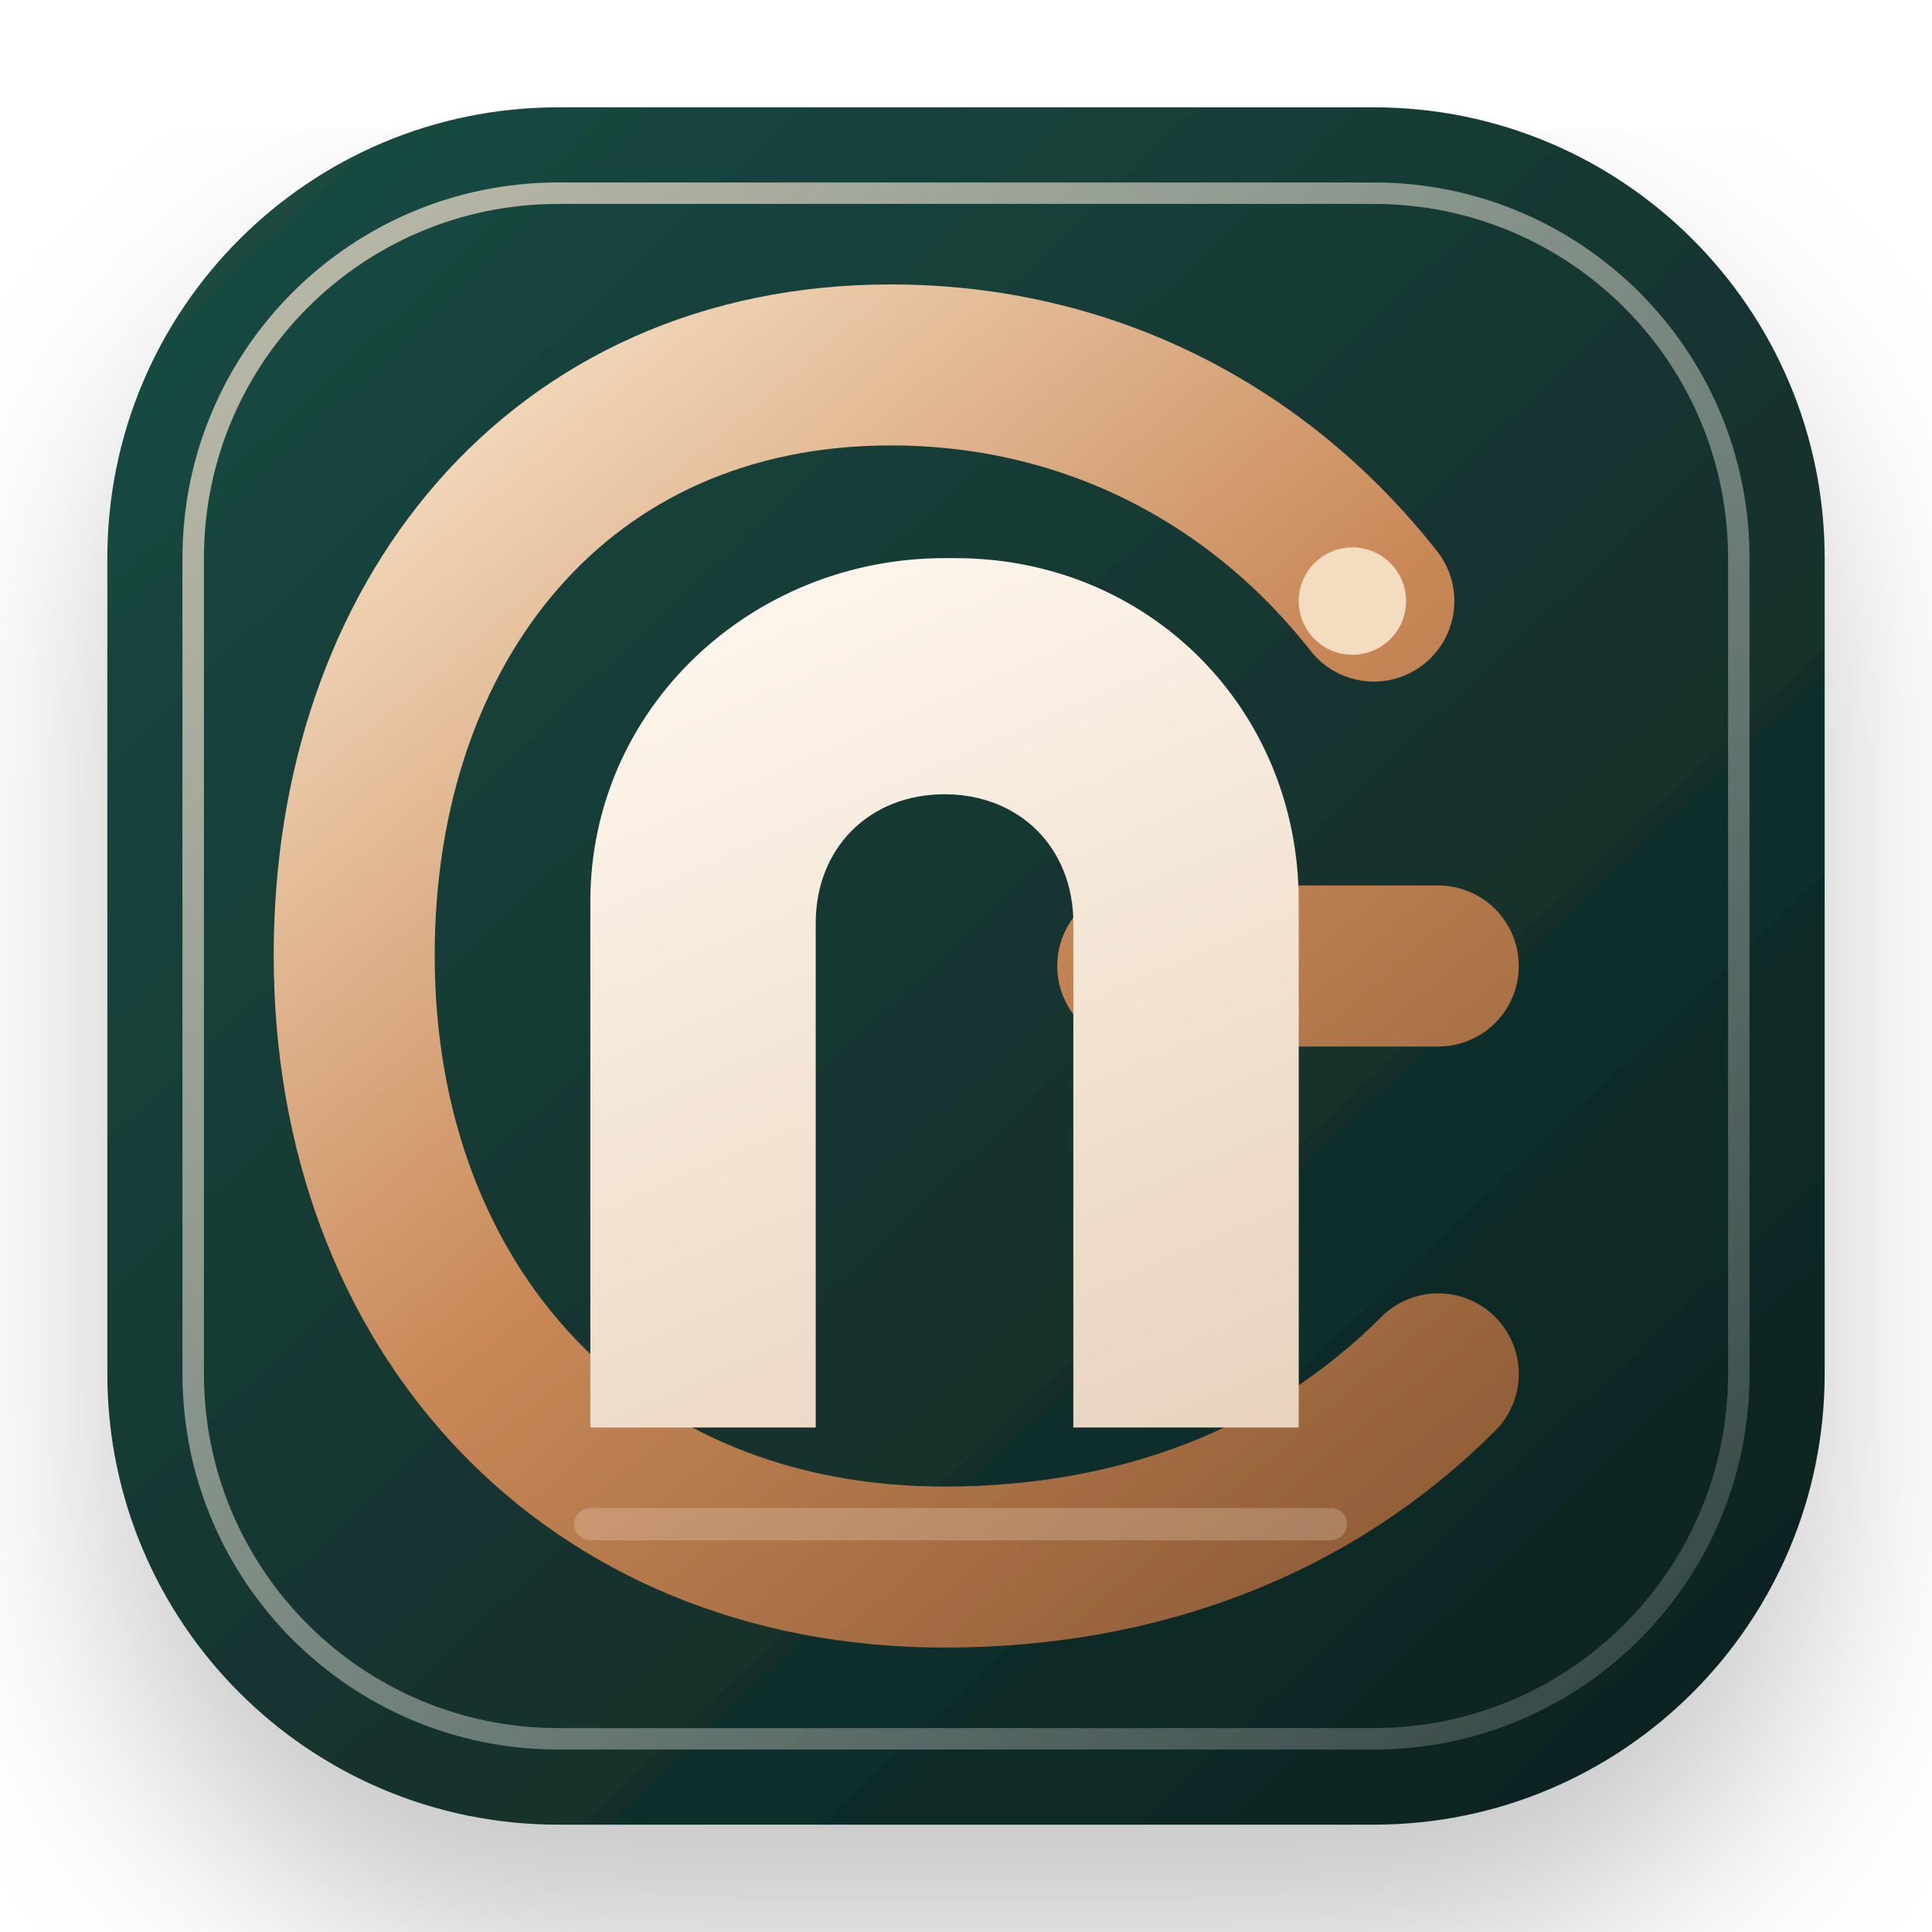
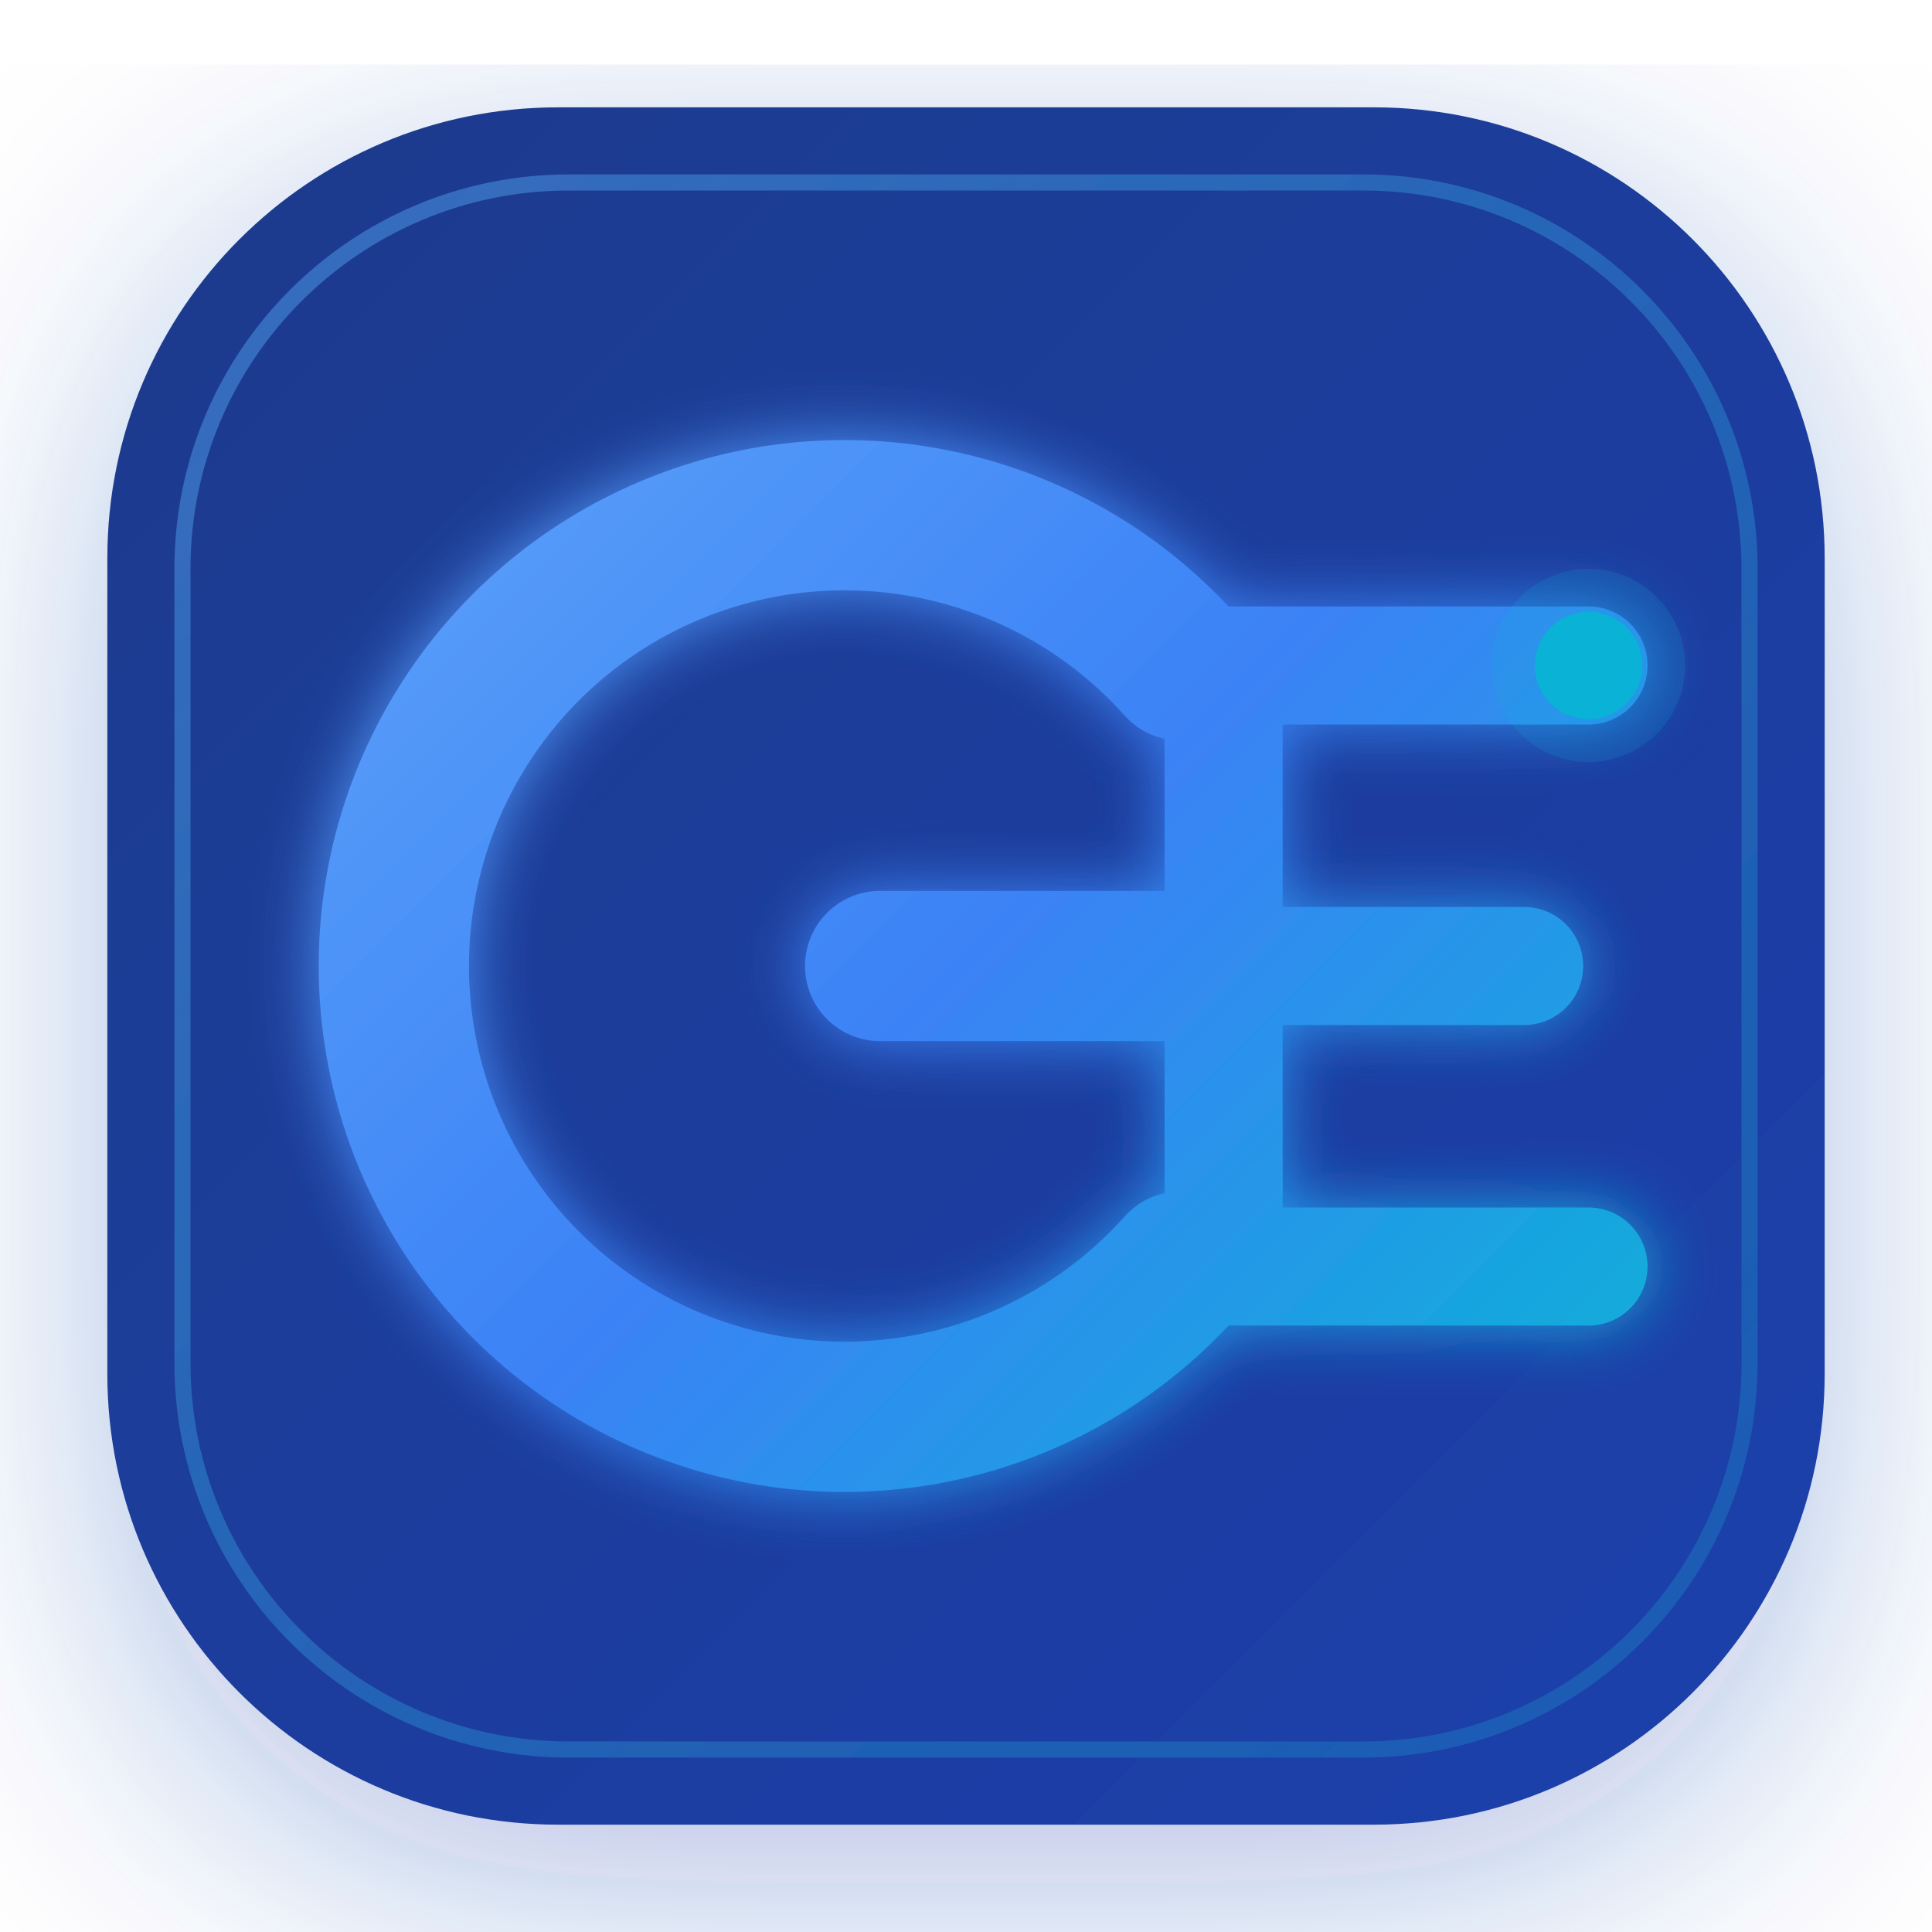
- <svg xmlns="http://www.w3.org/2000/svg" viewBox="0 0 180 180" role="img" aria-labelledby="title desc">
+ <svg xmlns="http://www.w3.org/2000/svg" viewBox="0 0 180 180" role="img" aria-labelledby="lm-title">
  <defs>
-     <linearGradient id="panel" x1="20" y1="16" x2="164" y2="168" gradientUnits="userSpaceOnUse">
-       <stop offset="0" stop-color="#1a4a42" />
-       <stop offset="1" stop-color="#0d211f" />
+     <linearGradient id="lm-bg" x1="0" y1="0" x2="180" y2="180" gradientUnits="userSpaceOnUse">
+       <stop offset="0" stop-color="#1e3a8a" />
+       <stop offset="1" stop-color="#1e40af" />
    </linearGradient>
-     <linearGradient id="orbit" x1="44" y1="34" x2="138" y2="146" gradientUnits="userSpaceOnUse">
-       <stop offset="0" stop-color="#f4dcc0" />
-       <stop offset="0.48" stop-color="#c98857" />
-       <stop offset="1" stop-color="#8b5a35" />
+     <linearGradient id="lm-ge" x1="30" y1="30" x2="150" y2="150" gradientUnits="userSpaceOnUse">
+       <stop offset="0" stop-color="#60a5fa" />
+       <stop offset="0.5" stop-color="#3b82f6" />
+       <stop offset="1" stop-color="#06b6d4" />
    </linearGradient>
-     <linearGradient id="portal" x1="72" y1="48" x2="111" y2="138" gradientUnits="userSpaceOnUse">
-       <stop offset="0" stop-color="#fff8ef" />
-       <stop offset="1" stop-color="#e8d2bc" />
+     <linearGradient id="lm-frame" x1="0" y1="0" x2="180" y2="180" gradientUnits="userSpaceOnUse">
+       <stop offset="0" stop-color="#60a5fa" stop-opacity="0.5" />
+       <stop offset="1" stop-color="#06b6d4" stop-opacity="0.2" />
    </linearGradient>
-     <linearGradient id="frame" x1="26" y1="24" x2="156" y2="158" gradientUnits="userSpaceOnUse">
-       <stop offset="0" stop-color="#f7e3ce" stop-opacity="0.72" />
-       <stop offset="1" stop-color="#ffffff" stop-opacity="0.16" />
-     </linearGradient>
-     <filter id="shadow" x="-20%" y="-20%" width="140%" height="140%">
-       <feDropShadow dx="0" dy="12" stdDeviation="10" flood-color="#081311" flood-opacity="0.22" />
+     <filter id="lm-glow" x="-20%" y="-20%" width="140%" height="140%">
+       <feGaussianBlur stdDeviation="3" result="blur" />
+       <feMerge>
+         <feMergeNode in="blur" />
+         <feMergeNode in="SourceGraphic" />
+       </feMerge>
+     </filter>
+     <filter id="lm-shadow" x="-15%" y="-15%" width="130%" height="130%">
+       <feDropShadow dx="0" dy="6" stdDeviation="14" flood-color="#1e40af" flood-opacity="0.35" />
    </filter>
  </defs>
-   <g filter="url(#shadow)">
-     <rect x="10" y="10" width="160" height="160" rx="42" fill="url(#panel)" />
-     <rect x="18" y="18" width="144" height="144" rx="34" fill="none" stroke="url(#frame)" stroke-width="2" />
-     <path d="M134 90h-28" fill="none" stroke="url(#orbit)" stroke-linecap="round" stroke-width="15" />
-     <path d="M128 56C117 42 101 34 83 34C52 34 33 58 33 89C33 122 55 146 88 146C106 146 122 140 134 128" fill="none" stroke="url(#orbit)" stroke-linecap="round" stroke-linejoin="round" stroke-width="15" />
-     <path d="M89 52C107 52 121 66 121 84V133H100V86C100 79 95 74 88 74C81 74 76 79 76 86V133H55V84C55 66 70 52 88 52H89Z" fill="url(#portal)" />
-     <circle cx="126" cy="56" r="5" fill="#f4dcc0" />
-     <path d="M55 142H124" fill="none" opacity="0.22" stroke="#fff8ef" stroke-linecap="round" stroke-width="3" />
+   <g filter="url(#lm-shadow)">
+     <rect x="10" y="10" width="160" height="160" rx="42" fill="url(#lm-bg)" />
+     <rect x="17" y="17" width="146" height="146" rx="36" fill="none" stroke="url(#lm-frame)" stroke-width="1.5" />
  </g>
+   <g filter="url(#lm-glow)" fill="none" stroke="url(#lm-ge)" stroke-linecap="round" stroke-linejoin="round">
+     <path d="M110 62              A42 42 0 1 0 110 118" stroke-width="14" />
+     <path d="M110 90 H82" stroke-width="14" />
+     <path d="M114 62 H148" stroke-width="11" />
+     <path d="M114 90 H142" stroke-width="11" />
+     <path d="M114 118 H148" stroke-width="11" />
+     <path d="M114 62 V118" stroke-width="11" />
+   </g>
+   <circle cx="148" cy="62" r="5" fill="#06b6d4" opacity="0.9" />
+   <circle cx="148" cy="62" r="9" fill="#06b6d4" opacity="0.15" />
</svg>
